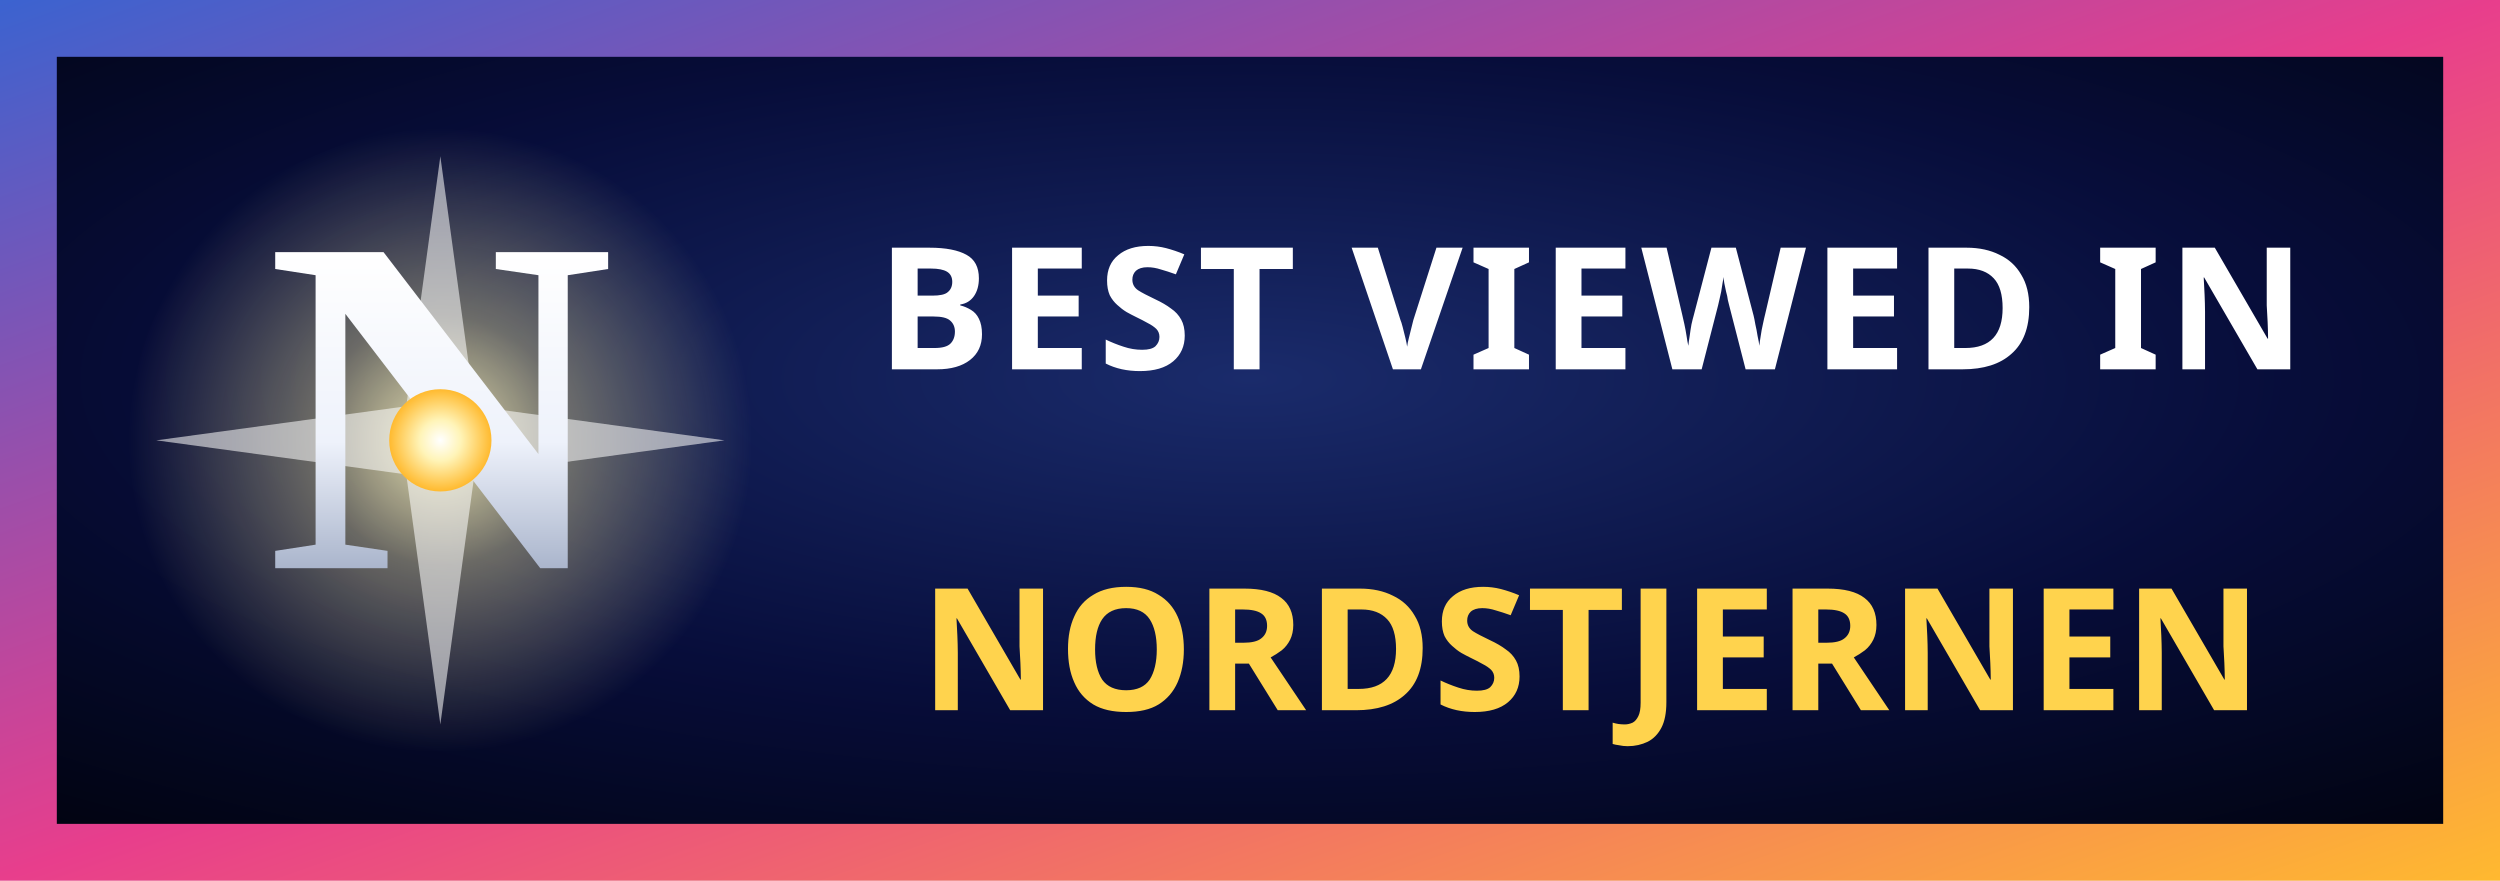
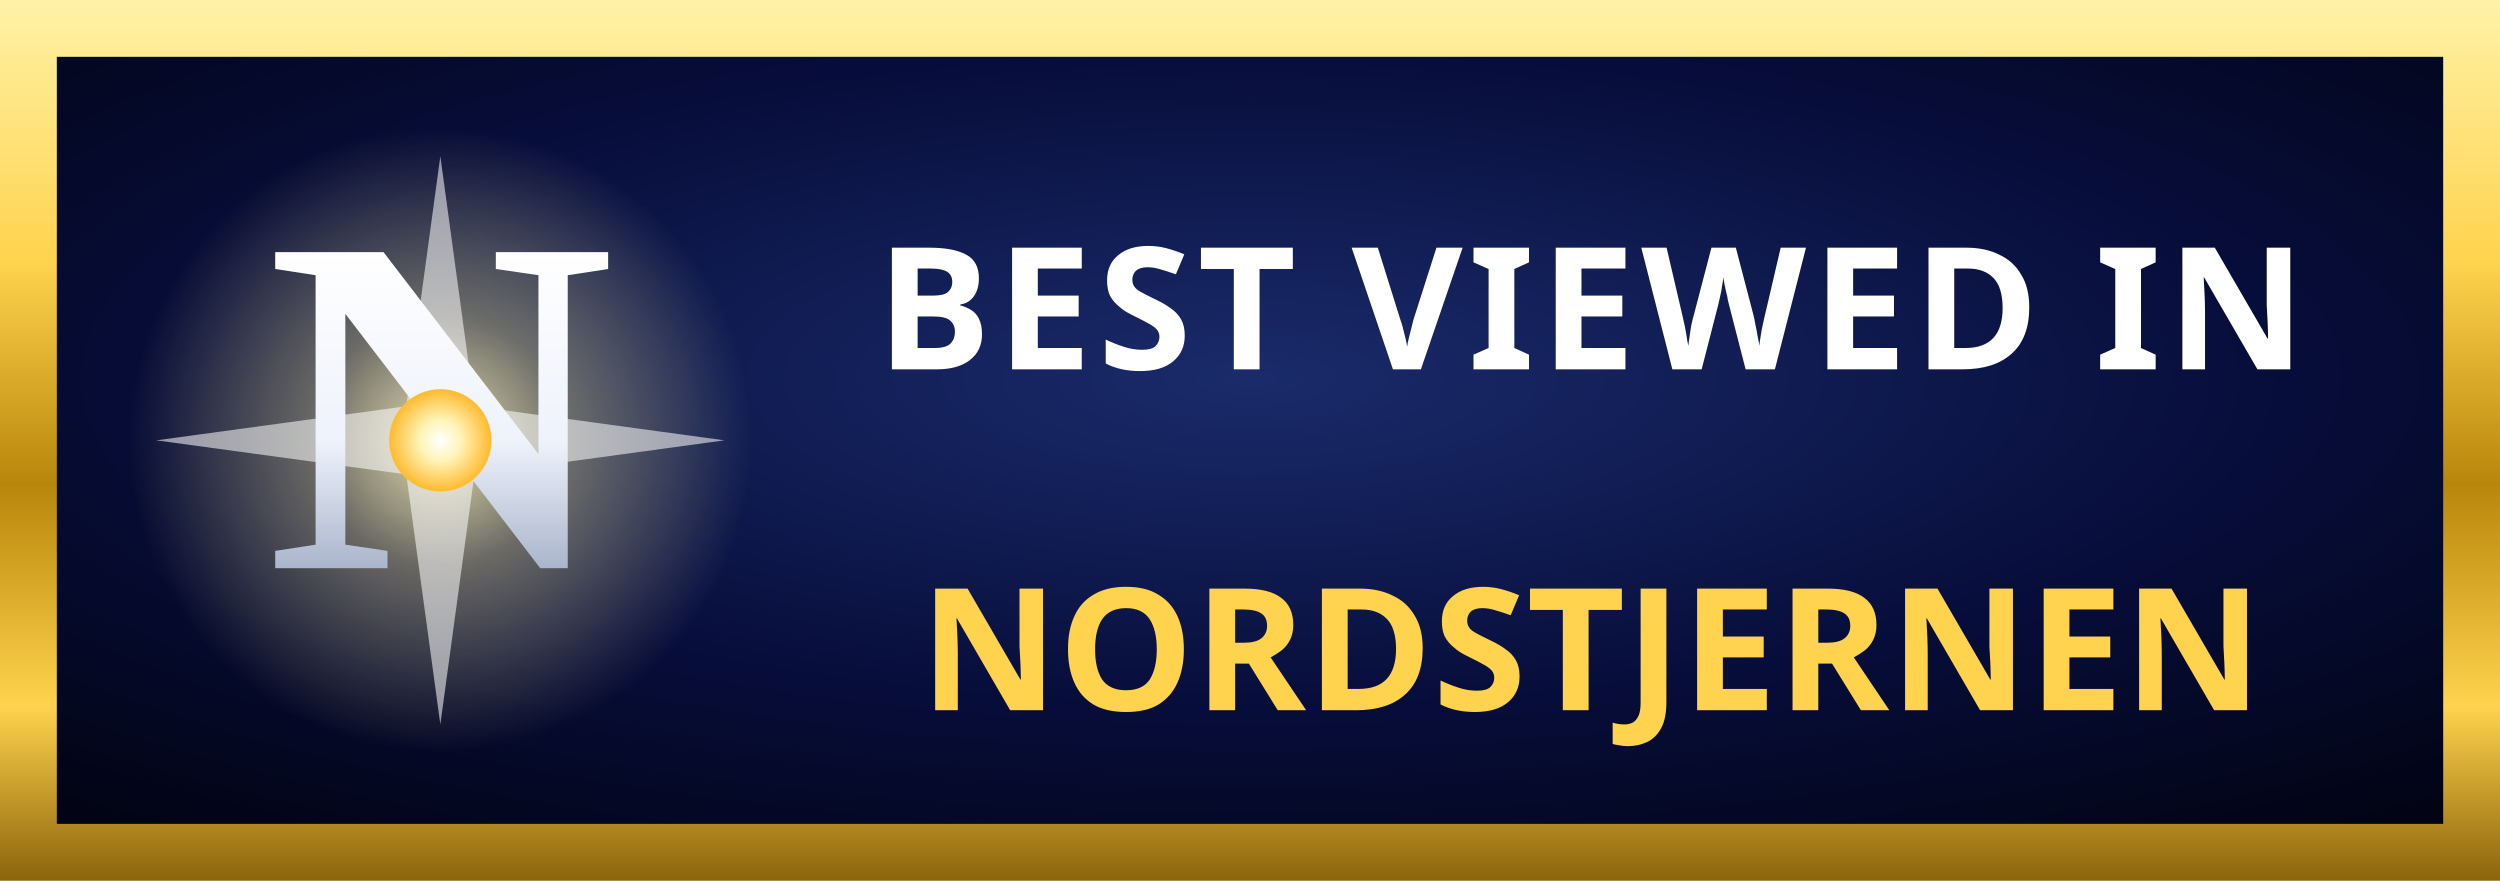
<svg xmlns="http://www.w3.org/2000/svg" width="88" height="31" viewBox="0 0 88 31" shape-rendering="geometricPrecision">
  <defs>
    <radialGradient id="bg" cx="50%" cy="42%" r="78%">
      <stop offset="0%" stop-color="#1a2b6b" />
      <stop offset="55%" stop-color="#070d3a" />
      <stop offset="100%" stop-color="#01030f" />
    </radialGradient>
    <linearGradient id="nfill" x1="0" y1="0" x2="0" y2="1">
      <stop offset="0%" stop-color="#ffffff" />
      <stop offset="60%" stop-color="#eef2fb" />
      <stop offset="100%" stop-color="#aab5cc" />
    </linearGradient>
    <radialGradient id="halo" cx="50%" cy="50%" r="50%">
      <stop offset="0%" stop-color="#fff7c2" stop-opacity="0.9" />
      <stop offset="40%" stop-color="#fff2a0" stop-opacity="0.4" />
      <stop offset="100%" stop-color="#fff2a0" stop-opacity="0" />
    </radialGradient>
    <radialGradient id="core" cx="50%" cy="50%" r="50%">
      <stop offset="0%" stop-color="#ffffff" />
      <stop offset="40%" stop-color="#fff4b8" />
      <stop offset="100%" stop-color="#ffba2f" />
    </radialGradient>
-     <linearGradient id="frame" x1="0" y1="0" x2="1" y2="1">
-       <stop offset="0%" stop-color="#3a63d0" />
-       <stop offset="50%" stop-color="#e83e8c" />
-       <stop offset="100%" stop-color="#ffba2f" />
+     <linearGradient id="frame" x1="0" y1="0" x2="0" y2="1">
+       <stop offset="0%" stop-color="#fff2a8" />
+       <stop offset="30%" stop-color="#ffd34d" />
+       <stop offset="55%" stop-color="#b8860b" />
+       <stop offset="80%" stop-color="#ffd34d" />
+       <stop offset="100%" stop-color="#8a6209" />
    </linearGradient>
  </defs>
  <rect width="88" height="31" fill="url(#frame)" />
  <rect x="2" y="2" width="84" height="27" fill="url(#bg)" />
  <g transform="translate(15.5,15.5)">
    <circle r="11" fill="url(#halo)" />
    <polygon points="0,-10 1.2,-1.2 10,0 1.2,1.2 0,10 -1.2,1.2 -10,0 -1.2,-1.2" fill="#ffffff" opacity="0.55" />
    <text x="0" y="4.5" text-anchor="middle" font-family="Georgia, 'Times New Roman', serif" font-size="17" font-weight="bold" fill="url(#nfill)">N</text>
    <circle r="1.8" fill="url(#core)" />
  </g>
  <g font-family="Verdana,Geneva,sans-serif" font-weight="bold" text-anchor="middle">
    <text x="56" y="13" font-size="6" fill="#ffffff" letter-spacing="0.2">BEST VIEWED IN</text>
    <text x="56" y="25" font-size="6" fill="#ffd34d" letter-spacing="0">NORDSTJERNEN</text>
  </g>
</svg>
